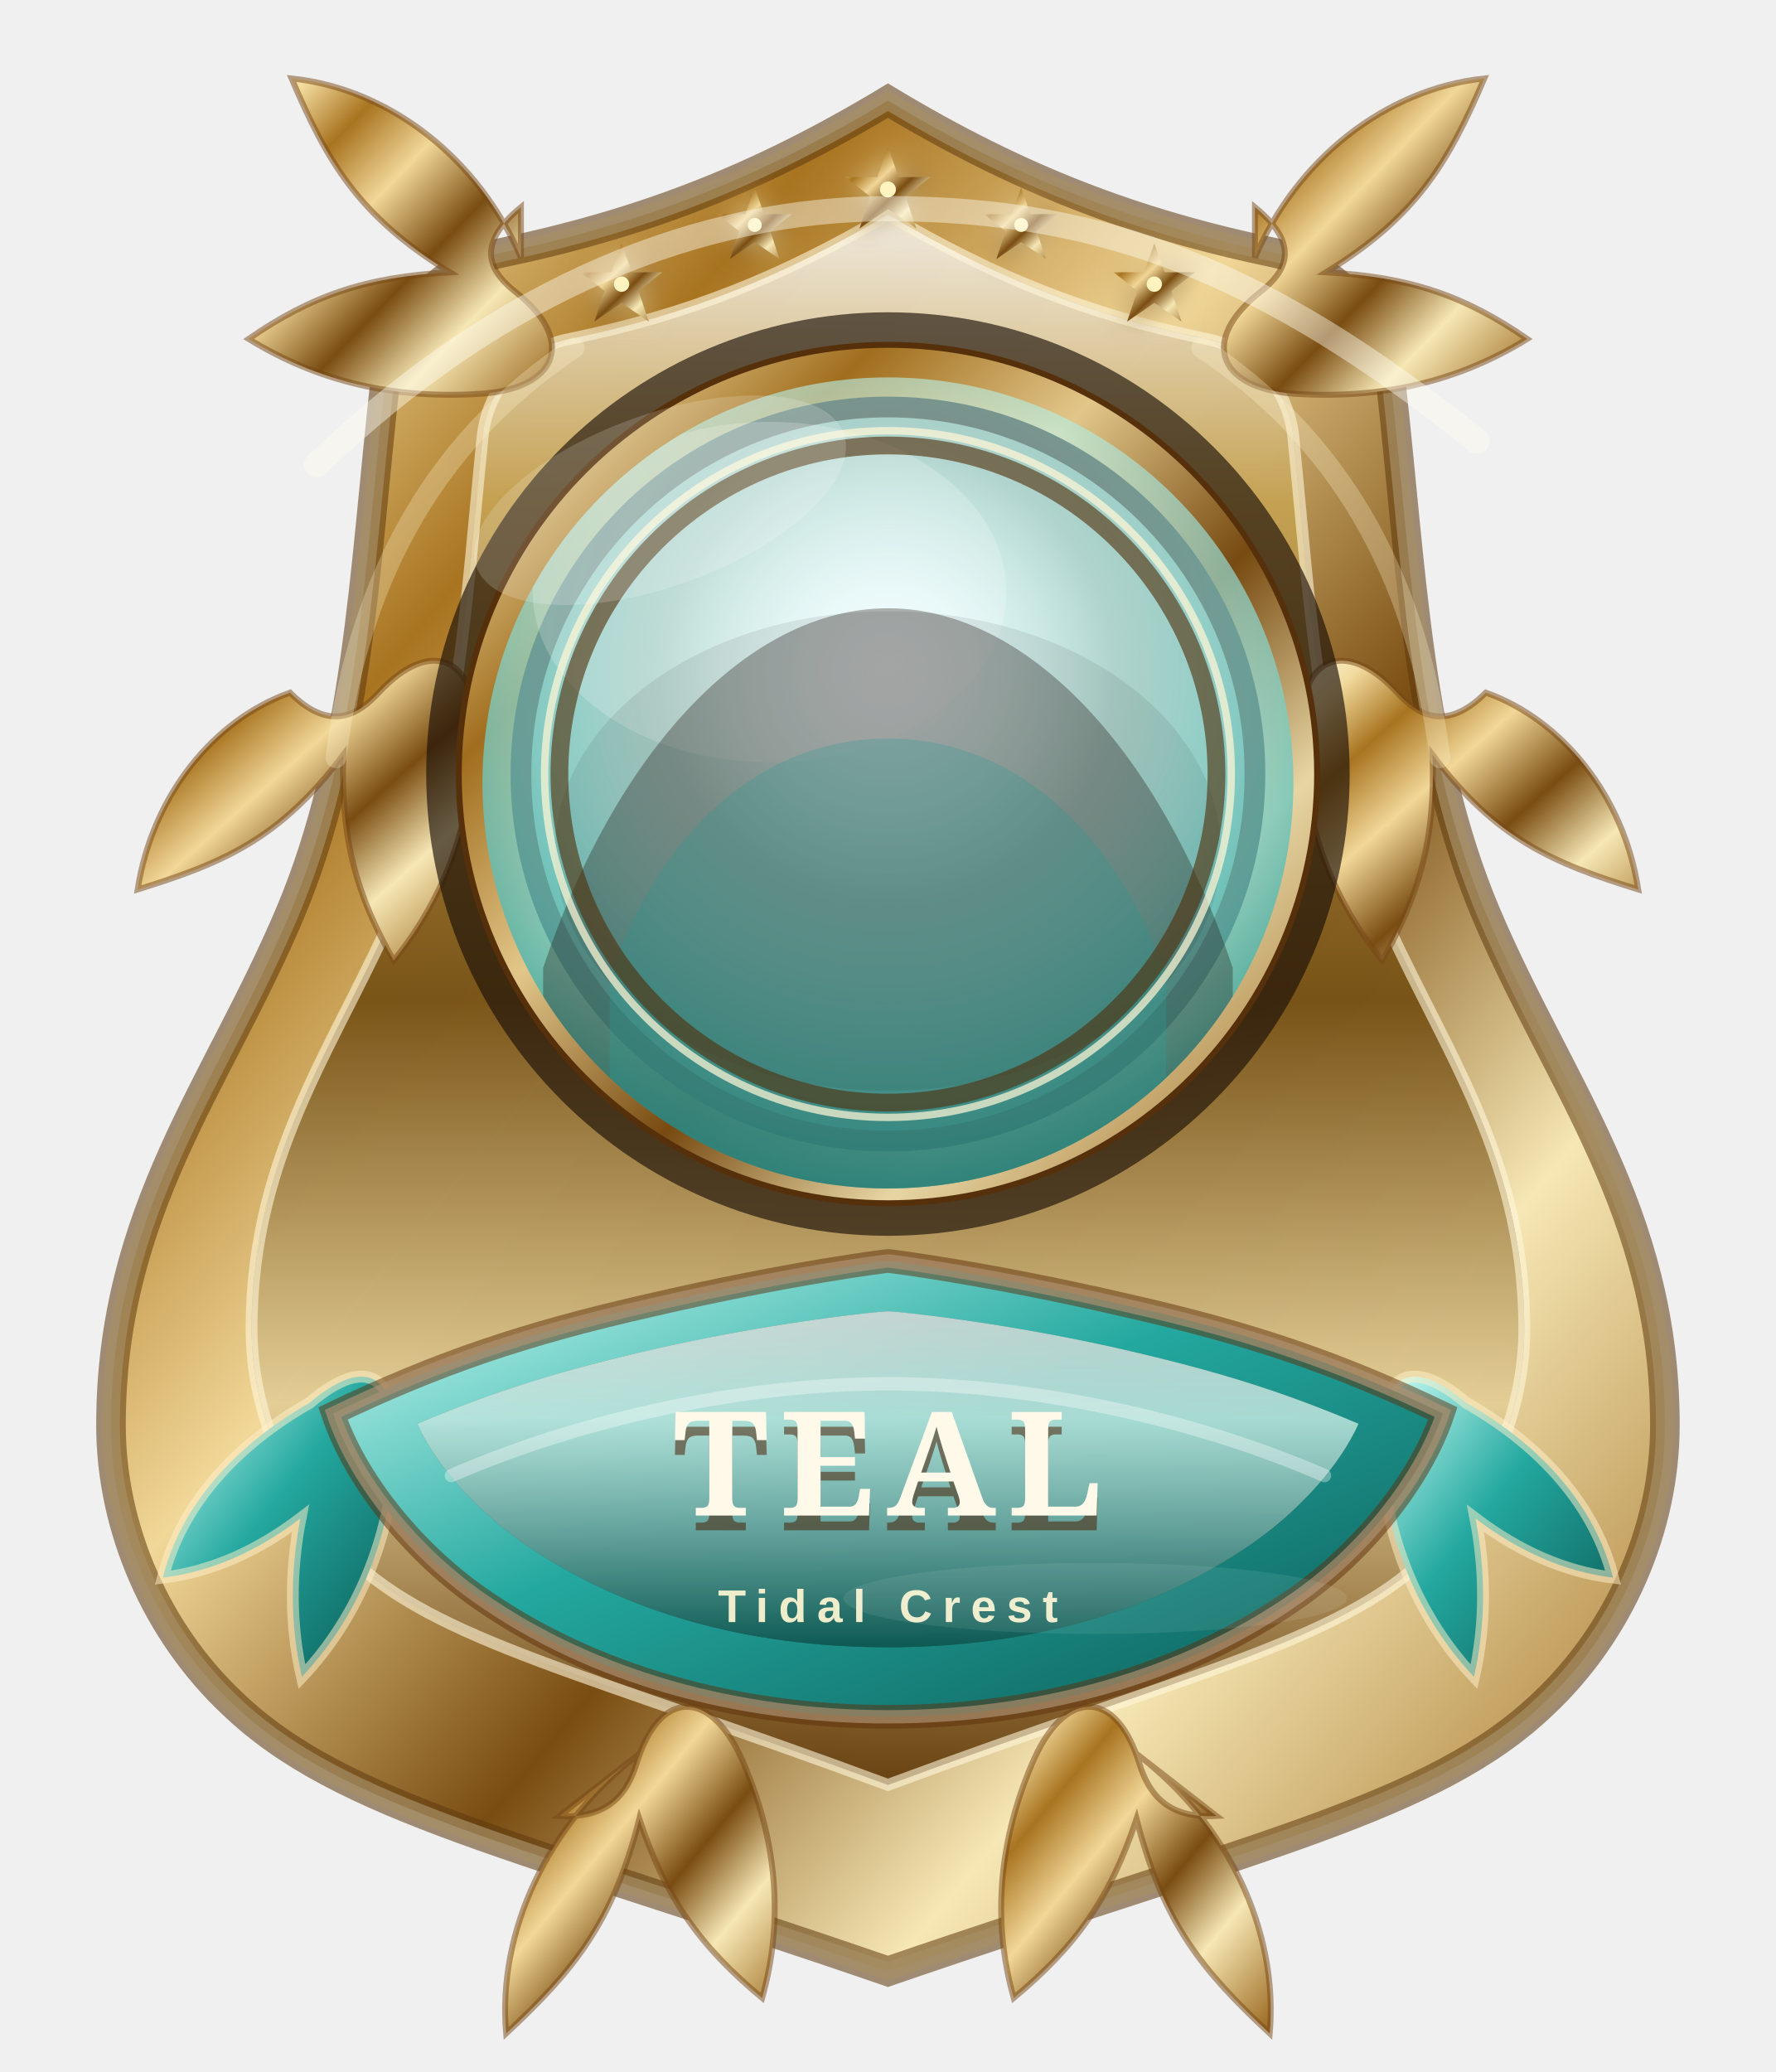
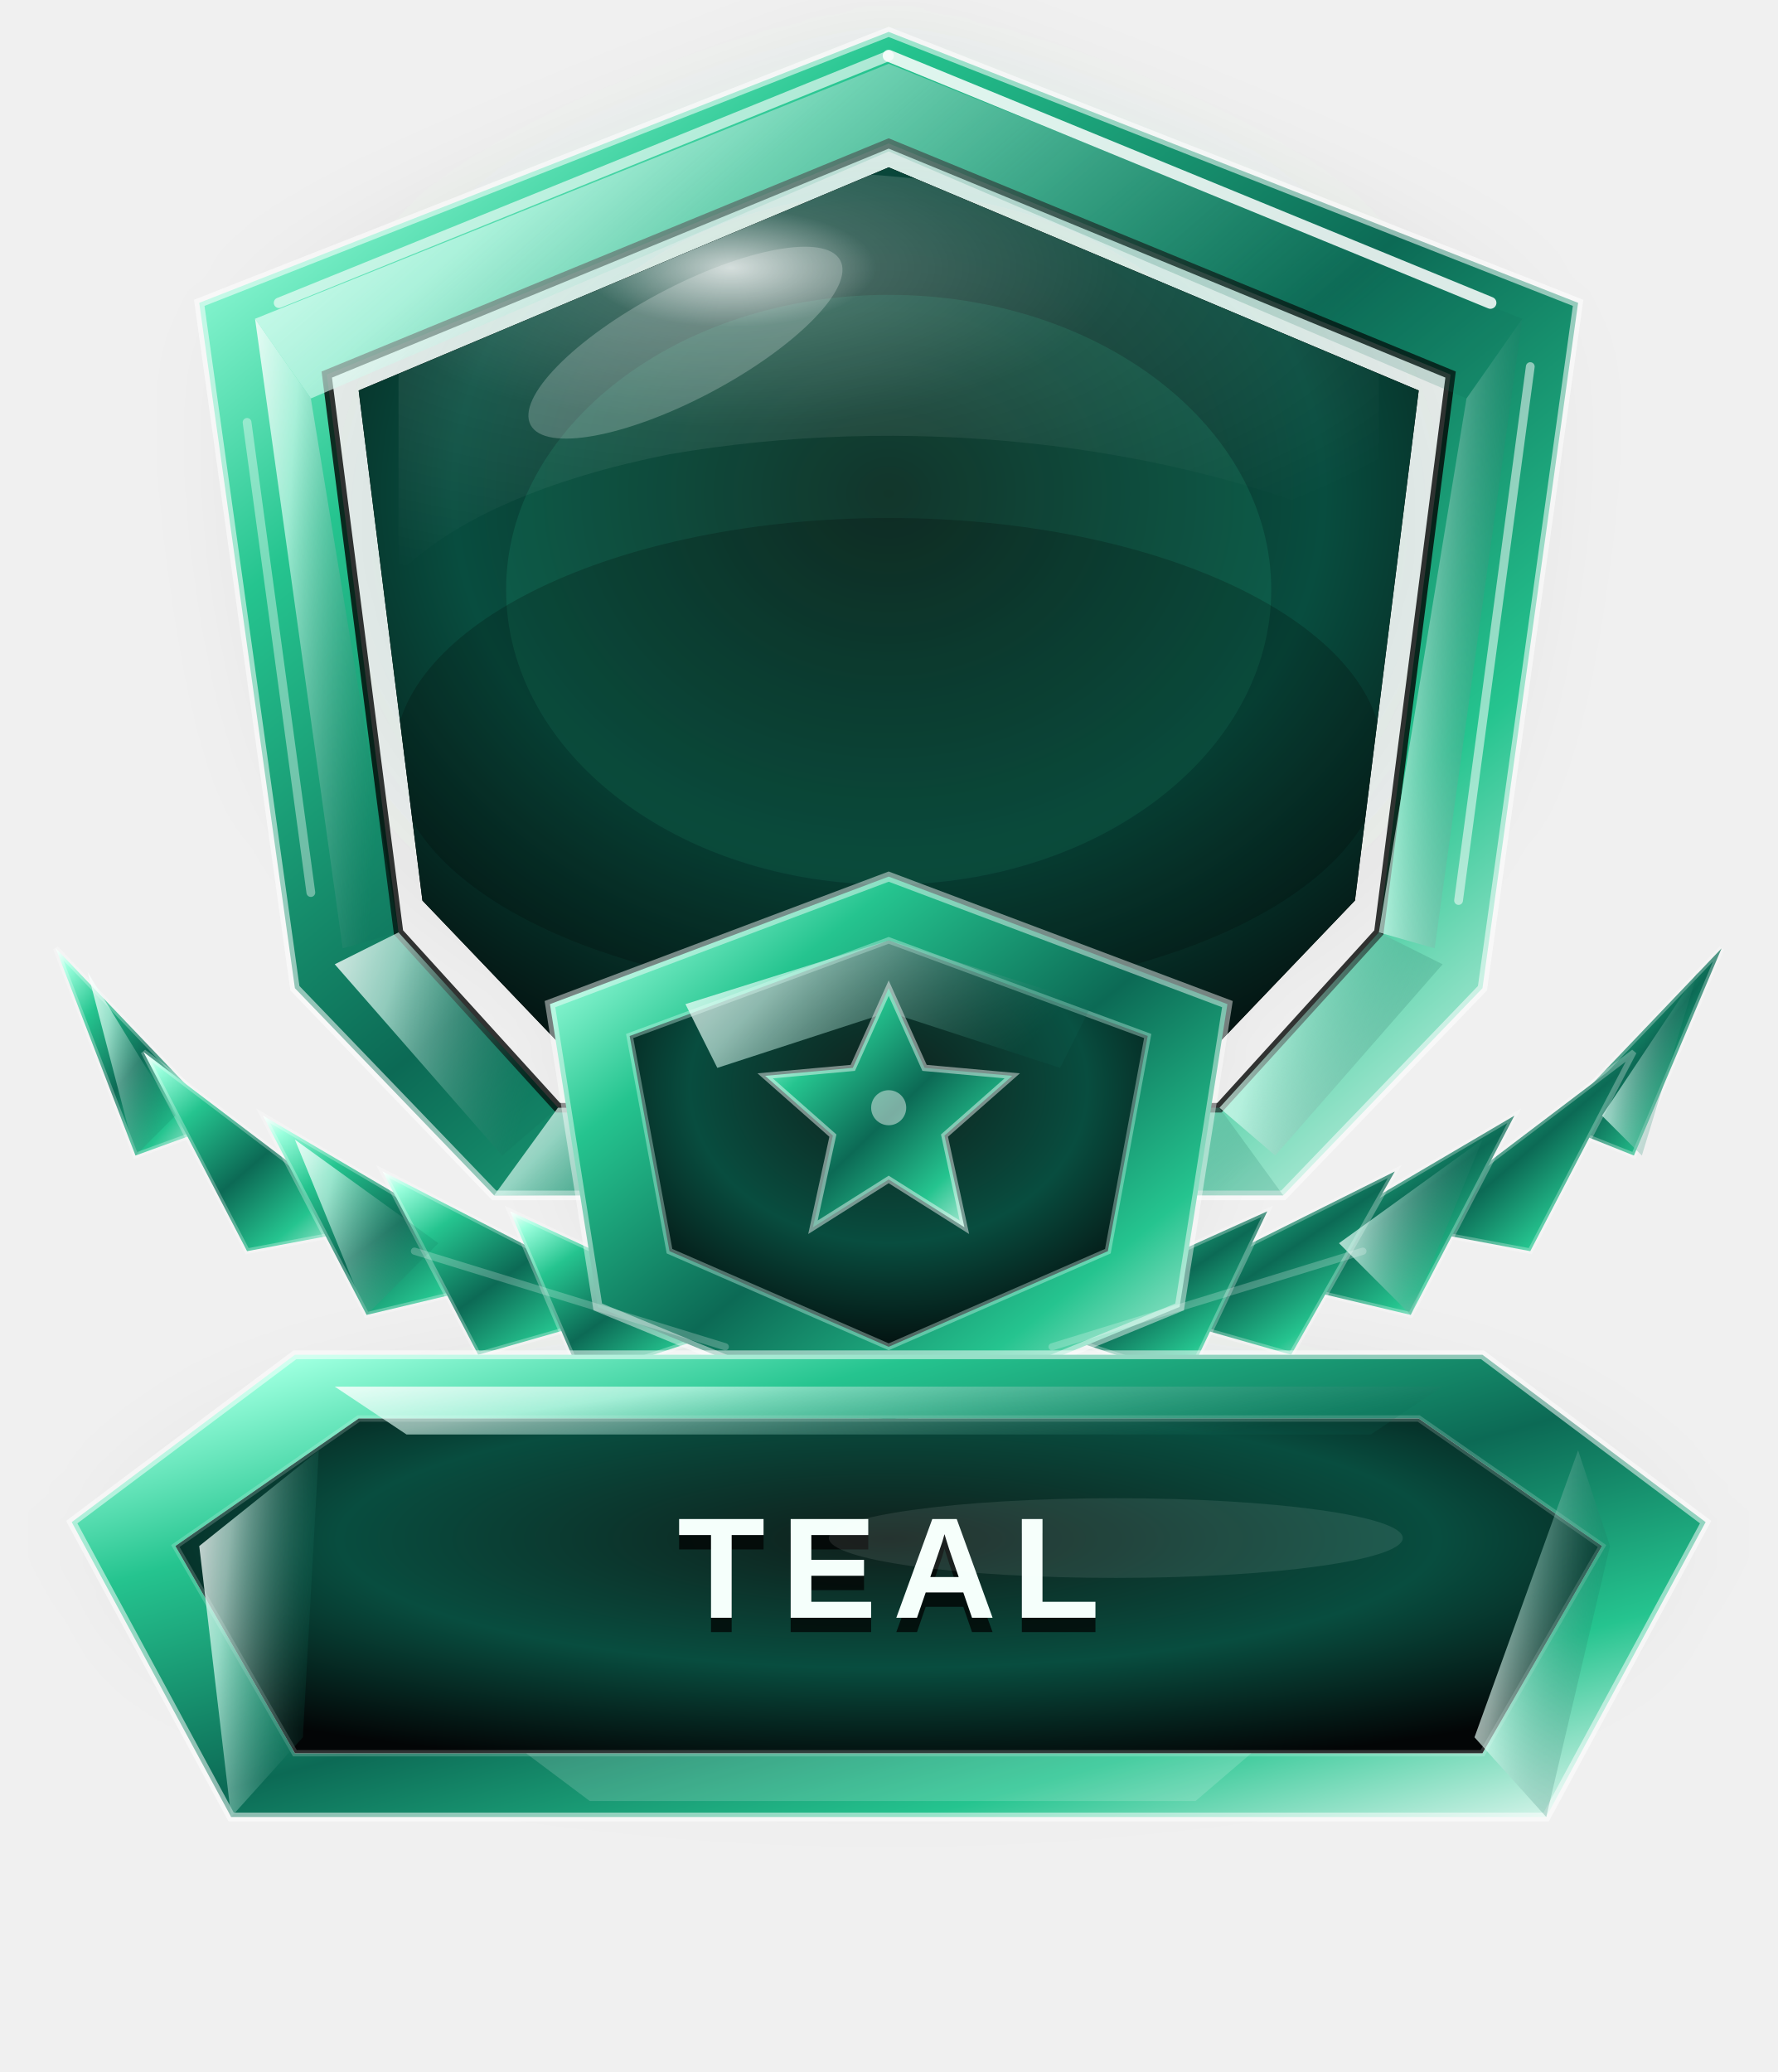
- <svg xmlns="http://www.w3.org/2000/svg" viewBox="0 0 1200 1400" width="1200" height="1400" role="img" aria-labelledby="badge-teal-title badge-teal-desc">
+ <svg xmlns="http://www.w3.org/2000/svg" viewBox="0 0 223 260" width="223" height="260" role="img" aria-labelledby="badge-teal-title badge-teal-desc">
  <defs>
    <linearGradient id="badge-teal-outerMetal" x1="0" y1="0" x2="1" y2="1">
-       <stop offset="0" stop-color="#fff7dc" />
-       <stop offset="0.1" stop-color="#f2db9e" />
-       <stop offset="0.24" stop-color="#a87420" />
-       <stop offset="0.4" stop-color="#f1d798" />
-       <stop offset="0.58" stop-color="#7a4d12" />
-       <stop offset="0.75" stop-color="#f6e7b4" />
-       <stop offset="1" stop-color="#98651b" />
+       <stop offset="0" stop-color="#ffffff" />
+       <stop offset="0.08" stop-color="#9affdd" />
+       <stop offset="0.26" stop-color="#25c48f" />
+       <stop offset="0.52" stop-color="#0c6a55" />
+       <stop offset="0.76" stop-color="#25c48f" />
+       <stop offset="1" stop-color="#ffffff" />
    </linearGradient>
-     <linearGradient id="badge-teal-innerMetal" x1="0" y1="0" x2="0" y2="1">
-       <stop offset="0" stop-color="#fffaf0" />
-       <stop offset="0.18" stop-color="#d0ab57" />
-       <stop offset="0.5" stop-color="#7c5516" />
-       <stop offset="0.76" stop-color="#f1db9f" />
-       <stop offset="1" stop-color="#6c4310" />
+     <linearGradient id="badge-teal-edgeMetal" x1="0" y1="0" x2="0" y2="1">
+       <stop offset="0" stop-color="#ffffff" stop-opacity="0.95" />
+       <stop offset="0.22" stop-color="#9affdd" stop-opacity="0.9" />
+       <stop offset="0.6" stop-color="#25c48f" stop-opacity="0.82" />
+       <stop offset="1" stop-color="#0c6a55" stop-opacity="1" />
    </linearGradient>
-     <linearGradient id="badge-teal-accentRibbon" x1="0" y1="0" x2="1" y2="1">
-       <stop offset="0" stop-color="#cffff7" />
-       <stop offset="0.45" stop-color="#23a89f" />
-       <stop offset="1" stop-color="#0b5954" />
+     <linearGradient id="badge-teal-facetMetal" x1="0" y1="0" x2="1" y2="0.3">
+       <stop offset="0" stop-color="#ffffff" stop-opacity="0.82" />
+       <stop offset="0.3" stop-color="#e0fff6" stop-opacity="0.62" />
+       <stop offset="1" stop-color="#0c6a55" stop-opacity="0.16" />
    </linearGradient>
-     <linearGradient id="badge-teal-accentRibbonEdge" x1="0" y1="0" x2="0" y2="1">
-       <stop offset="0" stop-color="#ffffff" stop-opacity="0.75" />
-       <stop offset="0.32" stop-color="#cffff7" stop-opacity="0.85" />
-       <stop offset="1" stop-color="#0b5954" />
-     </linearGradient>
-     <radialGradient id="badge-teal-photoBackdrop" cx="50%" cy="36%" r="70%">
-       <stop offset="0" stop-color="#f5fbff" />
-       <stop offset="0.45" stop-color="#cffff7" stop-opacity="0.55" />
-       <stop offset="1" stop-color="#1a948b" />
+     <radialGradient id="badge-teal-innerPanel" cx="50%" cy="36%" r="70%">
+       <stop offset="0" stop-color="#0f1f1b" />
+       <stop offset="0.55" stop-color="#084d3f" />
+       <stop offset="1" stop-color="#030506" />
    </radialGradient>
-     <radialGradient id="badge-teal-haloGlow" cx="50%" cy="48%" r="40%">
-       <stop offset="0" stop-color="#71fff3" stop-opacity="0.65" />
-       <stop offset="0.7" stop-color="#71fff3" stop-opacity="0.18" />
+     <radialGradient id="badge-teal-photoGlow" cx="50%" cy="42%" r="52%">
+       <stop offset="0" stop-color="#159f79" stop-opacity="0.32" />
+       <stop offset="0.55" stop-color="#25c48f" stop-opacity="0.12" />
+       <stop offset="1" stop-color="#000000" stop-opacity="0" />
+     </radialGradient>
+     <radialGradient id="badge-teal-glassShine" cx="34%" cy="24%" r="82%">
+       <stop offset="0" stop-color="#ffffff" stop-opacity="0.78" />
+       <stop offset="0.18" stop-color="#ffffff" stop-opacity="0.22" />
+       <stop offset="0.48" stop-color="#ffffff" stop-opacity="0.08" />
      <stop offset="1" stop-color="#ffffff" stop-opacity="0" />
    </radialGradient>
-     <radialGradient id="badge-teal-glassShine" cx="38%" cy="28%" r="66%">
-       <stop offset="0" stop-color="#ffffff" stop-opacity="0.95" />
-       <stop offset="0.22" stop-color="#ffffff" stop-opacity="0.28" />
-       <stop offset="0.6" stop-color="#ffffff" stop-opacity="0.06" />
-       <stop offset="1" stop-color="#ffffff" stop-opacity="0" />
-     </radialGradient>
-     <filter id="badge-teal-softGlow" x="-20%" y="-20%" width="140%" height="140%">
-       <feGaussianBlur stdDeviation="24" result="blur" />
-       <feColorMatrix in="blur" type="matrix" values="1 0 0 0 0  0 1 0 0 0  0 0 1 0 0  0 0 0 0.95 0" />
-     </filter>
-     <filter id="badge-teal-specularGlow" x="-20%" y="-20%" width="140%" height="140%">
-       <feGaussianBlur stdDeviation="9" result="blur" />
-       <feMerge>
-         <feMergeNode in="blur" />
-         <feMergeNode in="SourceGraphic" />
-       </feMerge>
+     <filter id="badge-teal-softGlow" x="-30%" y="-30%" width="160%" height="160%">
+       <feGaussianBlur stdDeviation="6" />
    </filter>
    <clipPath id="badge-teal-photoClip">
-       <path id="badge-teal-photo-shape" d="M600 255c151.2 0 274 122.8 274 274S751.2 803 600 803 326 680.2 326 529 448.8 255 600 255Z" />
+       <path d="M111.5 21 L178 49 L170 113 L148 136 L128 136 L121 118 L102 118 L95 136 L75 136 L53 113 L45 49 Z" />
    </clipPath>
-     <path id="badge-teal-outerShield" d="M600 68c88 53 166 83 262 103 42 9 74 46 78 89 14 126 18 248 64 357 49 116 121 201 121 346 0 70-31 140-82 188-74 71-193 95-443 181C350 1246 231 1222 157 1151c-51-48-82-118-82-188 0-145 72-230 121-346 46-109 50-231 64-357 4-43 36-80 78-89 96-20 174-50 262-103Z" />
-     <path id="badge-teal-innerShield" d="M600 145c72 42 133 67 215 84 32 6 56 34 59 67 11 109 16 216 55 309 41 98 101 171 101 293 0 57-25 114-66 154-59 57-159 78-364 154-205-76-305-97-364-154-41-40-66-97-66-154 0-122 60-195 101-293 39-93 44-200 55-309 3-33 27-61 59-67 82-17 143-42 215-84Z" />
-     <path id="badge-teal-ribbonShape" d="M225 955c71-34 130-54 214-73 95-22 160-30 161-30 1 0 66 8 161 30 84 19 143 39 214 73-15 45-54 93-98 124-78 55-177 81-277 81s-199-26-277-81c-44-31-83-79-98-124Z" />
-     <path id="badge-teal-ribbonInner" d="M282 962c52-22 96-36 167-52 77-17 145-24 151-24s74 7 151 24c71 16 115 30 167 52-12 27-39 58-72 81-68 47-152 70-246 70s-178-23-246-70c-33-23-60-54-72-81Z" />
-     <path id="badge-teal-scrollWingLeft" d="M209 948c-51 29-87 70-99 118 33-4 64-18 93-40-7 36-7 72 1 107 33-35 54-80 61-130 9-64-9-95-56-55Z" />
-     <path id="badge-teal-scrollWingRight" d="M991 948c51 29 87 70 99 118-33-4-64-18-93-40 7 36 7 72-1 107-33-35-54-80-61-130-9-64 9-95 56-55Z" />
-     <g id="badge-teal-starCluster">
-       <path d="M0-24 6-7 24-7 10 4 16 22 0 11-16 22-10 4-24-7-6-7Z" />
-       <circle cy="0" r="4.5" fill="#fff3c0" />
-     </g>
+     <path id="badge-teal-frameOuter" d="M111.5 4 L198 38 L186 124 L161 150 L134 150 L128 131 L95 131 L89 150 L62 150 L37 124 L25 38 Z" />
+     <path id="badge-teal-frameInner" d="M111.5 18 L182 47 L173 117 L153 139 L127 139 L121 121 L102 121 L96 139 L70 139 L50 117 L41 47 Z" />
+     <path id="badge-teal-nameplateOuter" d="M37 170 L186 170 L214 191 L194 228 L29 228 L9 191 Z" />
+     <path id="badge-teal-nameplateInner" d="M45 178 L178 178 L201 194 L186 220 L37 220 L22 194 Z" />
+     <path id="badge-teal-crestOuter" d="M111.5 110 L154 126 L148 164 L111.5 179 L75 164 L69 126 Z" />
+     <path id="badge-teal-crestInner" d="M111.5 118 L144 130 L139 157 L111.5 169 L84 157 L79 130 Z" />
+     <path id="badge-teal-star" d="M111.5 124 L116 134 L127 135 L118.5 142.5 L121 154 L111.5 148 L102 154 L104.5 142.5 L96 135 L107 134 Z" />
+     <path id="badge-teal-leafLeftA" d="M7 119 L28 141 L17 145 Z" />
+     <path id="badge-teal-leafLeftB" d="M18 132 L47 154 L31 157 Z" />
+     <path id="badge-teal-leafLeftC" d="M33 140 L67 160 L46 165 Z" />
+     <path id="badge-teal-leafLeftD" d="M48 147 L81 164 L60 170 Z" />
+     <path id="badge-teal-leafLeftE" d="M64 152 L94 166 L73 173 Z" />
+     <path id="badge-teal-leafRightA" d="M216 119 L205 145 L195 141 Z" />
+     <path id="badge-teal-leafRightB" d="M205 132 L192 157 L176 154 Z" />
+     <path id="badge-teal-leafRightC" d="M190 140 L177 165 L156 160 Z" />
+     <path id="badge-teal-leafRightD" d="M175 147 L162 170 L141 164 Z" />
+     <path id="badge-teal-leafRightE" d="M159 152 L149 173 L128 166 Z" />
  </defs>
-   <g id="glow">
-     <path d="M600 116c56 35 124 61 214 80 35 7 60 36 63 71 10 111 17 224 58 322 43 104 104 177 104 300 0 64-27 121-72 164-68 65-181 91-367 160-186-69-299-95-367-160-45-43-72-100-72-164 0-123 61-196 104-300 41-98 48-211 58-322 3-35 28-64 63-71 90-19 158-45 214-80Z" fill="url(#badge-teal-haloGlow)" filter="url(#badge-teal-softGlow)" />
+   <g id="badge-teal-glowGroup" filter="url(#badge-teal-softGlow)">
+     <use href="#badge-teal-frameOuter" fill="url(#badge-teal-photoGlow)" />
+     <use href="#badge-teal-nameplateOuter" fill="url(#badge-teal-photoGlow)" />
+     <use href="#badge-teal-crestOuter" fill="url(#badge-teal-photoGlow)" />
  </g>
-   <g id="frame">
-     <use href="#badge-teal-outerShield" fill="url(#badge-teal-outerMetal)" />
-     <use href="#badge-teal-outerShield" fill="none" stroke="#fff7cf" stroke-width="12" stroke-opacity="0.7" />
-     <use href="#badge-teal-outerShield" fill="none" stroke="#5e390e" stroke-width="20" stroke-opacity="0.55" />
-     <use href="#badge-teal-innerShield" fill="#20140b" fill-opacity="0.62" />
-     <use href="#badge-teal-innerShield" fill="url(#badge-teal-innerMetal)" fill-opacity="0.9" />
-     <use href="#badge-teal-innerShield" fill="none" stroke="#fff6da" stroke-width="8" stroke-opacity="0.6" />
-     <g id="ornaments" fill="url(#badge-teal-outerMetal)" stroke="#774715" stroke-opacity="0.5" stroke-width="4">
-       <path d="M196 468c-51 18-93 69-103 133 58-18 96-34 139-91-2 57 9 95 34 139 35-43 53-94 55-153 2-52-30-66-65-28-14 15-33 27-60 0Z" />
-       <path d="M1004 468c51 18 93 69 103 133-58-18-96-34-139-91 2 57-9 95-34 139-35-43-53-94-55-153-2-52 30-66 65-28 14 15 33 27 60 0Z" />
-       <path d="M352 174c-28-66-88-114-155-121 24 56 45 93 107 131-57 3-94 16-136 45 47 29 99 41 158 37 52-4 63-37 22-69-15-12-29-30 4-57Z" />
-       <path d="M848 174c28-66 88-114 155-121-24 56-45 93-107 131 57 3 94 16 136 45-47 29-99 41-158 37-52-4-63-37-22-69 15-12 29-30-4-57Z" />
-       <path d="M432 1185c-62 47-96 120-90 189 45-42 72-74 90-145 18 54 41 86 83 121 15-53 10-108-14-162-22-48-56-46-71 4-6 19-18 37-52 35Z" />
-       <path d="M768 1185c62 47 96 120 90 189-45-42-72-74-90-145-18 54-41 86-83 121-15-53-10-108 14-162 22-48 56-46 71 4 6 19 18 37 52 35Z" />
-     </g>
-     <path d="M600 211c172 0 312 140 312 312S772 835 600 835 288 695 288 523 428 211 600 211Z" fill="#1b1008" fill-opacity="0.65" />
-     <path d="M600 231c161 0 292 131 292 292S761 815 600 815 308 684 308 523 439 231 600 231Z" fill="#56300b" />
-     <path d="M600 235c159 0 288 129 288 288S759 811 600 811 312 682 312 523 441 235 600 235Z" fill="url(#badge-teal-outerMetal)" fill-opacity="0.9" />
-     <path d="M600 268c141 0 255 114 255 255S741 778 600 778 345 664 345 523 459 268 600 268Z" fill="#110c08" />
-     <path d="M600 282c133 0 241 108 241 241S733 764 600 764 359 656 359 523 467 282 600 282Z" fill="url(#badge-teal-photoBackdrop)" />
-   </g>
-   <g id="inset-photo-area">
-     <image id="badge-teal-portrait-image" href="" x="326" y="255" width="548" height="548" preserveAspectRatio="xMidYMid slice" clip-path="url(#badge-teal-photoClip)" />
+   <g id="badge-teal-photoAreaGroup">
+     <image id="badge-teal-portraitImage" href="" x="40" y="18" width="143" height="122" preserveAspectRatio="xMidYMid slice" clip-path="url(#badge-teal-photoClip)" />
    <g clip-path="url(#badge-teal-photoClip)">
-       <rect x="326" y="255" width="548" height="548" fill="url(#badge-teal-photoBackdrop)" />
-       <ellipse cx="520" cy="400" rx="160" ry="115" fill="#ffffff" fill-opacity="0.2" />
-       <path d="M367 654c49-147 139-243 233-243s184 96 233 243v149H367Z" fill="#1f140d" fill-opacity="0.32" />
-       <path d="M412 660c33-97 102-161 188-161s155 64 188 161v143H412Z" fill="#23a89f" fill-opacity="0.26" />
-       <path d="M352 292c71-38 153-57 248-57 120 0 214 30 283 89v-89H352Z" fill="url(#badge-teal-glassShine)" />
-       <ellipse cx="600" cy="575" rx="225" ry="162" fill="#000000" fill-opacity="0.08" />
-     </g>
-     <path d="M600 291c128 0 232 104 232 232S728 755 600 755 368 651 368 523 472 291 600 291Z" fill="none" stroke="#fff7d6" stroke-width="5" stroke-opacity="0.72" />
-     <path d="M600 301c122 0 222 100 222 222S722 745 600 745 378 645 378 523 478 301 600 301Z" fill="none" stroke="#512d08" stroke-width="12" stroke-opacity="0.6" />
-   </g>
-   <g id="stars" fill="url(#badge-teal-outerMetal)" filter="url(#badge-teal-specularGlow)">
-     <g transform="translate(420 192) scale(1.15)">
-       <use href="#badge-teal-starCluster" />
-     </g>
-     <g transform="translate(510 152) scale(1.05)">
-       <use href="#badge-teal-starCluster" />
-     </g>
-     <g transform="translate(600 128) scale(1.2)">
-       <use href="#badge-teal-starCluster" />
-     </g>
-     <g transform="translate(690 152) scale(1.05)">
-       <use href="#badge-teal-starCluster" />
-     </g>
-     <g transform="translate(780 192) scale(1.15)">
-       <use href="#badge-teal-starCluster" />
+       <rect x="40" y="18" width="143" height="122" fill="#000000" />
+       <rect x="40" y="18" width="143" height="122" fill="url(#badge-teal-innerPanel)" />
+       <ellipse cx="111.5" cy="74" rx="48" ry="37" fill="#25c48f" fill-opacity="0.14" />
+       <ellipse cx="111.5" cy="95" rx="62" ry="30" fill="#000000" fill-opacity="0.2" />
+       <path d="M50 31 C78 18 117 17 173 36 L173 67 C146 55 113 52 84 57 C69 60 57 65 50 72 Z" fill="url(#badge-teal-glassShine)" />
    </g>
  </g>
-   <g id="ribbon">
-     <use href="#badge-teal-scrollWingLeft" fill="url(#badge-teal-accentRibbon)" />
-     <use href="#badge-teal-scrollWingLeft" fill="none" stroke="#fff0cb" stroke-width="8" stroke-opacity="0.52" />
-     <use href="#badge-teal-scrollWingRight" fill="url(#badge-teal-accentRibbon)" />
-     <use href="#badge-teal-scrollWingRight" fill="none" stroke="#fff0cb" stroke-width="8" stroke-opacity="0.52" />
-     <use href="#badge-teal-ribbonShape" fill="url(#badge-teal-accentRibbon)" />
-     <use href="#badge-teal-ribbonShape" fill="none" stroke="#fff7db" stroke-width="9" stroke-opacity="0.66" />
-     <use href="#badge-teal-ribbonShape" fill="none" stroke="#5e2f0a" stroke-width="16" stroke-opacity="0.5" />
-     <use href="#badge-teal-ribbonInner" fill="#2c160a" fill-opacity="0.4" />
-     <use href="#badge-teal-ribbonInner" fill="url(#badge-teal-accentRibbonEdge)" fill-opacity="0.9" />
-     <path d="M305 997c92-40 201-62 295-62s203 22 295 62" fill="none" stroke="#ffffff" stroke-opacity="0.34" stroke-width="9" stroke-linecap="round" />
+   <g id="badge-teal-frameGroup">
+     <path d="M111.5 4 L198 38 L186 124 L161 150 L134 150 L128 131 L95 131 L89 150 L62 150 L37 124 L25 38 Z M111.5 18 L182 47 L173 117 L153 139 L127 139 L121 121 L102 121 L96 139 L70 139 L50 117 L41 47 Z" fill="url(#badge-teal-outerMetal)" fill-rule="evenodd" />
+     <use href="#badge-teal-frameOuter" fill="none" stroke="#ffffff" stroke-opacity="0.55" stroke-width="1.2" />
+     <use href="#badge-teal-frameInner" fill="none" stroke="#020403" stroke-opacity="0.8" stroke-width="1.2" />
+     <path d="M111.5 8 L191 40 L184 50 L111.5 19 L39 50 L32 40 Z" fill="url(#badge-teal-facetMetal)" />
+     <path d="M184 50 L191 40 L180 119 L173 117 Z" fill="url(#badge-teal-facetMetal)" />
+     <path d="M39 50 L32 40 L43 119 L50 117 Z" fill="url(#badge-teal-facetMetal)" />
+     <path d="M173 117 L181 121 L160 145 L153 139 Z" fill="url(#badge-teal-facetMetal)" />
+     <path d="M50 117 L42 121 L63 145 L70 139 Z" fill="url(#badge-teal-facetMetal)" />
+     <path d="M96 139 L89 150 L62 150 L70 139 Z" fill="url(#badge-teal-facetMetal)" />
+     <path d="M127 139 L134 150 L161 150 L153 139 Z" fill="url(#badge-teal-facetMetal)" />
  </g>
-   <g id="label-text">
-     <text id="badge-teal-badge-label-shadow" x="600" y="1024" text-anchor="middle" font-family="'Cinzel Decorative', 'Trajan Pro', 'Georgia', serif" font-size="98" font-weight="700" letter-spacing="8" fill="#4c2308" fill-opacity="0.55" transform="translate(0 10)">TEAL</text>
-     <text id="badge-teal-badge-label" x="600" y="1024" text-anchor="middle" font-family="'Cinzel Decorative', 'Trajan Pro', 'Georgia', serif" font-size="98" font-weight="700" letter-spacing="8" fill="#fff9ea">TEAL</text>
-     <text id="badge-teal-badge-subtitle" x="600" y="1096" text-anchor="middle" font-family="'Montserrat', 'Arial', sans-serif" font-size="31" font-weight="600" letter-spacing="7" fill="#fff7d4" fill-opacity="0.92">Tidal Crest</text>
+   <g id="badge-teal-laurelsGroup">
+     <g fill="url(#badge-teal-outerMetal)" stroke="#ffffff" stroke-opacity="0.28" stroke-width="0.7">
+       <use href="#badge-teal-leafLeftA" />
+       <use href="#badge-teal-leafLeftB" />
+       <use href="#badge-teal-leafLeftC" />
+       <use href="#badge-teal-leafLeftD" />
+       <use href="#badge-teal-leafLeftE" />
+       <use href="#badge-teal-leafRightA" />
+       <use href="#badge-teal-leafRightB" />
+       <use href="#badge-teal-leafRightC" />
+       <use href="#badge-teal-leafRightD" />
+       <use href="#badge-teal-leafRightE" />
+     </g>
+     <g fill="url(#badge-teal-facetMetal)">
+       <path d="M11 122 L22 140 L17 145 Z" />
+       <path d="M213 122 L206 145 L201 140 Z" />
+       <path d="M37 143 L55 156 L46 165 Z" />
+       <path d="M186 143 L177 165 L168 156 Z" />
+     </g>
  </g>
-   <g id="highlights" pointer-events="none">
-     <path d="M214 314c126-121 261-173 386-173 146 0 256 43 398 157" fill="none" stroke="#fffdf3" stroke-opacity="0.43" stroke-width="17" stroke-linecap="round" />
-     <path d="M227 512c16-128 72-218 161-277" fill="none" stroke="#fff3cf" stroke-opacity="0.28" stroke-width="14" stroke-linecap="round" />
-     <path d="M973 512c-16-128-72-218-161-277" fill="none" stroke="#fff3cf" stroke-opacity="0.28" stroke-width="14" stroke-linecap="round" />
-     <ellipse cx="446" cy="338" rx="132" ry="58" transform="rotate(-20 446 338)" fill="#ffffff" fill-opacity="0.17" />
-     <ellipse cx="740" cy="1080" rx="170" ry="24" fill="#ffffff" fill-opacity="0.08" />
+   <g id="badge-teal-crestGroup">
+     <path d="M111.5 110 L154 126 L148 164 L111.5 179 L75 164 L69 126 Z" fill="url(#badge-teal-outerMetal)" />
+     <use href="#badge-teal-crestOuter" fill="none" stroke="#ffffff" stroke-opacity="0.45" stroke-width="1.2" />
+     <use href="#badge-teal-crestInner" fill="url(#badge-teal-innerPanel)" />
+     <use href="#badge-teal-crestInner" fill="none" stroke="#e0fff6" stroke-opacity="0.35" stroke-width="0.8" />
+     <path d="M86 126 L111.5 118 L137 126 L133 134 L111.5 127 L90 134 Z" fill="url(#badge-teal-facetMetal)" />
+     <use href="#badge-teal-star" fill="url(#badge-teal-outerMetal)" />
+     <use href="#badge-teal-star" fill="none" stroke="#ffffff" stroke-opacity="0.45" stroke-width="0.8" />
+     <circle cx="111.5" cy="139" r="2.2" fill="#ffffff" fill-opacity="0.45" />
+   </g>
+   <g id="badge-teal-nameplateGroup">
+     <path d="M37 170 L186 170 L214 191 L194 228 L29 228 L9 191 Z M45 178 L178 178 L201 194 L186 220 L37 220 L22 194 Z" fill="url(#badge-teal-outerMetal)" fill-rule="evenodd" />
+     <use href="#badge-teal-nameplateOuter" fill="none" stroke="#ffffff" stroke-opacity="0.52" stroke-width="1.1" />
+     <use href="#badge-teal-nameplateInner" fill="url(#badge-teal-innerPanel)" />
+     <use href="#badge-teal-nameplateInner" fill="none" stroke="#ffffff" stroke-opacity="0.18" stroke-width="0.8" />
+     <path d="M42 174 L181 174 L172 180 L51 180 Z" fill="url(#badge-teal-facetMetal)" />
+     <path d="M25 194 L40 182 L38 218 L29 228 Z" fill="url(#badge-teal-facetMetal)" />
+     <path d="M198 182 L202 194 L194 228 L185 218 Z" fill="url(#badge-teal-facetMetal)" />
+     <path d="M111.5 220 L157 220 L150 226 L74 226 L66 220 Z" fill="#ffffff" fill-opacity="0.16" />
+   </g>
+   <g id="badge-teal-labelGroup">
+     <text id="badge-teal-labelShadow" x="111.5" y="203" text-anchor="middle" font-family="'Orbitron', 'Montserrat', 'Arial', sans-serif" font-size="18" font-weight="700" letter-spacing="2" fill="#000000" fill-opacity="0.72" transform="translate(0 1.8)">TEAL</text>
+     <text id="badge-teal-labelText" x="111.5" y="203" text-anchor="middle" font-family="'Orbitron', 'Montserrat', 'Arial', sans-serif" font-size="18" font-weight="700" letter-spacing="2" fill="#f5fffb">TEAL</text>
+   </g>
+   <g id="badge-teal-highlightsGroup" pointer-events="none">
+     <path d="M111.5 7 L187 38" stroke="#ffffff" stroke-opacity="0.85" stroke-width="1.5" stroke-linecap="round" />
+     <path d="M111.5 7 L35 38" stroke="#ffffff" stroke-opacity="0.62" stroke-width="1.3" stroke-linecap="round" />
+     <path d="M31 53 L39 112" stroke="#ffffff" stroke-opacity="0.38" stroke-width="1.1" stroke-linecap="round" />
+     <path d="M192 46 L183 113" stroke="#ffffff" stroke-opacity="0.52" stroke-width="1.1" stroke-linecap="round" />
+     <path d="M52 157 L91 169" stroke="#ffffff" stroke-opacity="0.23" stroke-width="0.9" stroke-linecap="round" />
+     <path d="M171 157 L132 169" stroke="#ffffff" stroke-opacity="0.23" stroke-width="0.9" stroke-linecap="round" />
+     <ellipse cx="86" cy="43" rx="22" ry="7" transform="rotate(-28 86 43)" fill="#ffffff" fill-opacity="0.22" />
+     <ellipse cx="140" cy="193" rx="36" ry="5" fill="#ffffff" fill-opacity="0.09" />
  </g>
</svg>
